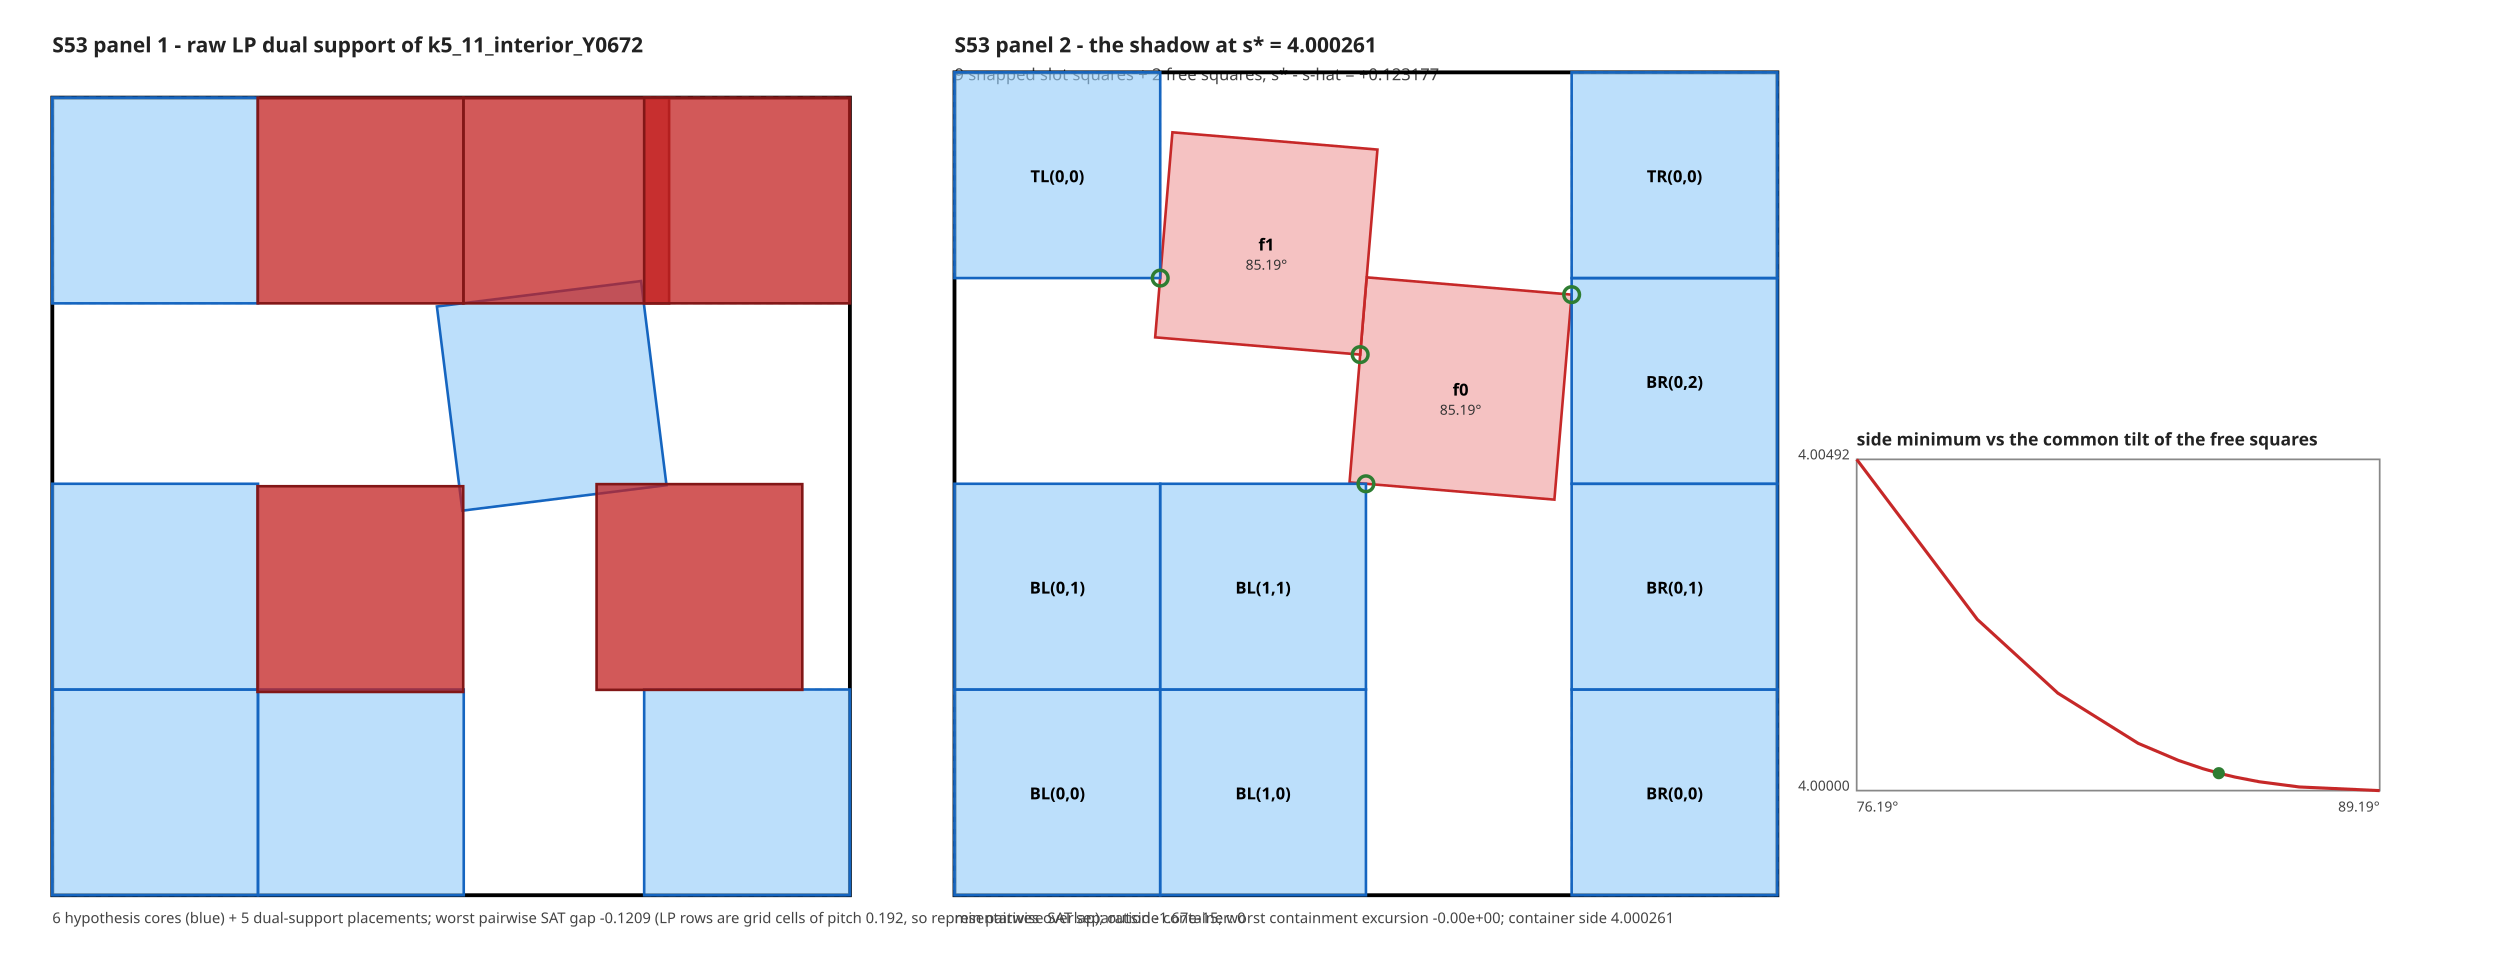
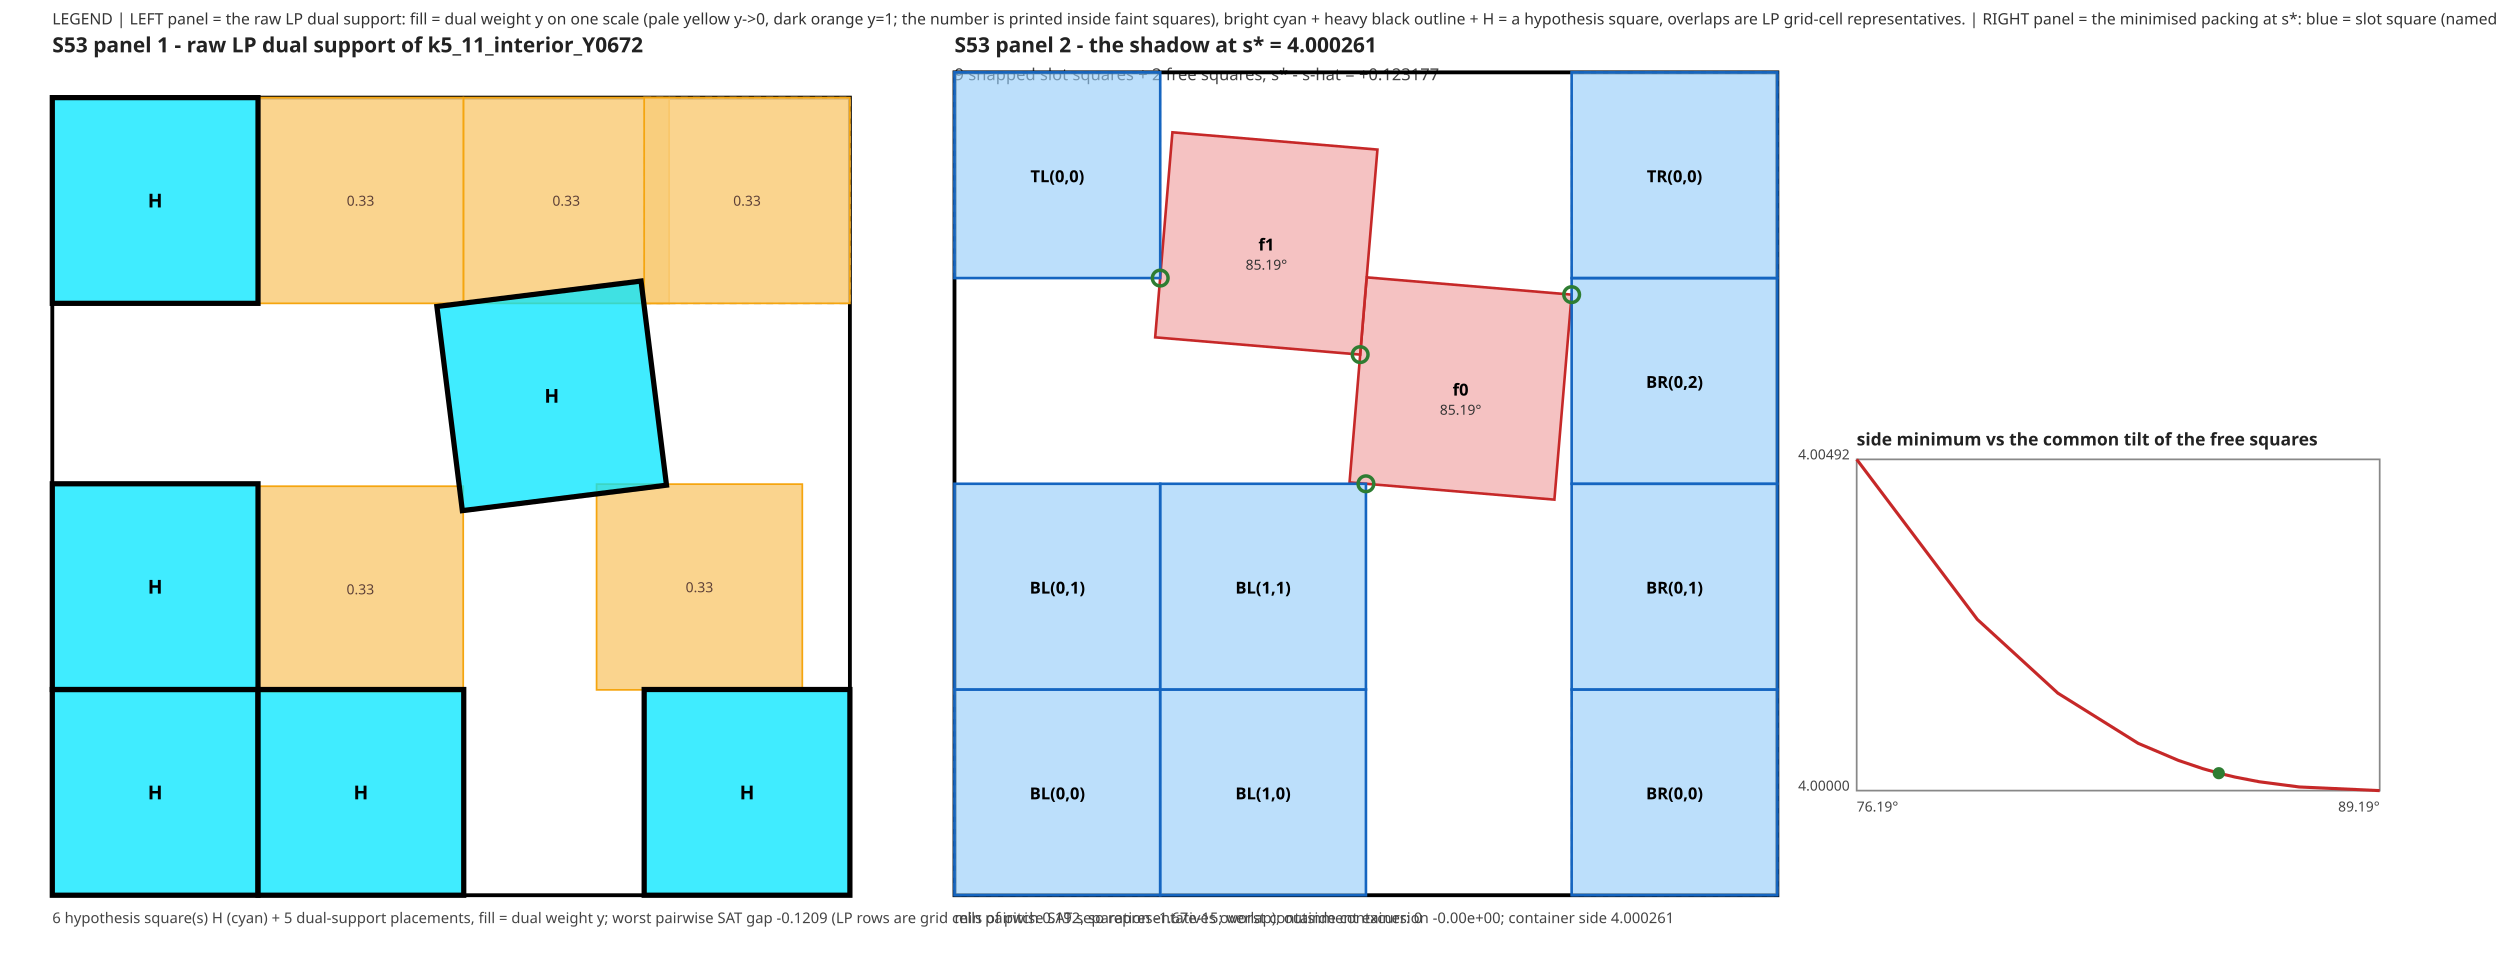
<svg xmlns="http://www.w3.org/2000/svg" width="1434" height="553" font-family="Segoe UI, sans-serif" style="background:#fff">
+   <text x="30.0" y="14.0" font-size="9" fill="#333" text-anchor="start">LEGEND  |  LEFT panel = the raw LP dual support: fill = dual weight y on one scale (pale yellow y-&gt;0, dark orange y=1; the number is printed inside faint squares), bright cyan + heavy black outline + H = a hypothesis square, overlaps are LP grid-cell representatives.  |  RIGHT panel = the minimised packing at s*: blue = slot square (named cell), red = free square (f-index + tilt), green ring = contact at gap &lt; 1e-6.</text>
  <text x="30.0" y="30.0" font-size="12" fill="#222" text-anchor="start" font-weight="bold">S53 panel 1 - raw LP dual support of k5_11_interior_Y0672</text>
  <rect x="30" y="56.0" width="457.5" height="457.5" fill="none" stroke="#000" stroke-width="2.2" />
  <rect x="30.0" y="395.5" width="118" height="118" fill="none" stroke="#bbb" stroke-width="1" stroke-dasharray="4,3" />
  <rect x="369.5" y="395.5" width="118" height="118" fill="none" stroke="#bbb" stroke-width="1" stroke-dasharray="4,3" />
  <rect x="30.0" y="56.0" width="118" height="118" fill="none" stroke="#bbb" stroke-width="1" stroke-dasharray="4,3" />
  <rect x="369.5" y="56.0" width="118" height="118" fill="none" stroke="#bbb" stroke-width="1" stroke-dasharray="4,3" />
-   <polygon points="30.0,513.5 148.0,513.5 148.0,395.5 30.0,395.5" fill="#90caf9" fill-opacity="0.60" stroke="#1565c0" stroke-width="1.5" />
-   <polygon points="30.0,395.5 148.0,395.5 148.0,277.5 30.0,277.5" fill="#90caf9" fill-opacity="0.60" stroke="#1565c0" stroke-width="1.5" />
-   <polygon points="30.0,174.0 148.0,174.0 148.0,56.0 30.0,56.0" fill="#90caf9" fill-opacity="0.60" stroke="#1565c0" stroke-width="1.5" />
-   <polygon points="148.0,513.5 266.0,513.5 266.0,395.5 148.0,395.5" fill="#90caf9" fill-opacity="0.60" stroke="#1565c0" stroke-width="1.5" />
-   <polygon points="369.5,513.5 487.5,513.5 487.5,395.5 369.5,395.5" fill="#90caf9" fill-opacity="0.60" stroke="#1565c0" stroke-width="1.5" />
-   <polygon points="265.2,292.9 382.3,278.3 367.7,161.2 250.6,175.8" fill="#90caf9" fill-opacity="0.60" stroke="#1565c0" stroke-width="1.5" />
-   <polygon points="147.7,396.9 265.7,396.9 265.7,278.9 147.7,278.9" fill="hsl(0,70%,45%)" fill-opacity="0.75" stroke="hsl(0,70%,30%)" stroke-width="1.5" />
-   <polygon points="342.2,395.7 460.2,395.7 460.2,277.7 342.2,277.7" fill="hsl(0,70%,45%)" fill-opacity="0.75" stroke="hsl(0,70%,30%)" stroke-width="1.5" />
-   <polygon points="265.8,174.0 383.8,174.0 383.8,56.0 265.8,56.0" fill="hsl(0,70%,45%)" fill-opacity="0.75" stroke="hsl(0,70%,30%)" stroke-width="1.5" />
-   <polygon points="369.5,174.0 487.5,174.0 487.5,56.0 369.5,56.0" fill="hsl(0,70%,45%)" fill-opacity="0.75" stroke="hsl(0,70%,30%)" stroke-width="1.5" />
-   <polygon points="265.8,174.0 265.8,56.0 147.8,56.0 147.8,174.0" fill="hsl(0,70%,45%)" fill-opacity="0.75" stroke="hsl(0,70%,30%)" stroke-width="1.5" />
-   <text x="30.0" y="529.5" font-size="8.5" fill="#444" text-anchor="start">6 hypothesis cores (blue) + 5 dual-support placements; worst pairwise SAT gap -0.1209 (LP rows are grid cells of pitch 0.192, so representatives overlap); outside container: 0</text>
+   <polygon points="147.7,396.9 265.7,396.9 265.7,278.9 147.7,278.9" fill="hsl(39,92%,73%)" fill-opacity="0.85" stroke="hsl(39,92%,51%)" stroke-width="1.0" />
+   <text x="206.7" y="340.9" font-size="8" fill="#5d4037" text-anchor="middle">0.33</text>
+   <polygon points="342.2,395.7 460.2,395.7 460.2,277.7 342.2,277.7" fill="hsl(39,92%,73%)" fill-opacity="0.85" stroke="hsl(39,92%,51%)" stroke-width="1.0" />
+   <text x="401.2" y="339.7" font-size="8" fill="#5d4037" text-anchor="middle">0.33</text>
+   <polygon points="265.8,174.0 383.8,174.0 383.8,56.0 265.8,56.0" fill="hsl(39,92%,73%)" fill-opacity="0.85" stroke="hsl(39,92%,51%)" stroke-width="1.0" />
+   <text x="324.8" y="118.0" font-size="8" fill="#5d4037" text-anchor="middle">0.33</text>
+   <polygon points="369.5,174.0 487.5,174.0 487.5,56.0 369.5,56.0" fill="hsl(39,92%,73%)" fill-opacity="0.85" stroke="hsl(39,92%,51%)" stroke-width="1.0" />
+   <text x="428.5" y="118.0" font-size="8" fill="#5d4037" text-anchor="middle">0.33</text>
+   <polygon points="265.8,174.0 265.8,56.0 147.8,56.0 147.8,174.0" fill="hsl(39,92%,73%)" fill-opacity="0.85" stroke="hsl(39,92%,51%)" stroke-width="1.0" />
+   <text x="206.8" y="118.0" font-size="8" fill="#5d4037" text-anchor="middle">0.33</text>
+   <polygon points="30.0,513.5 148.0,513.5 148.0,395.5 30.0,395.5" fill="#00e5ff" fill-opacity="0.75" stroke="#000000" stroke-width="3.0" />
+   <text x="89.0" y="458.5" font-size="11" fill="#000" text-anchor="middle" font-weight="bold">H</text>
+   <polygon points="30.0,395.5 148.0,395.5 148.0,277.5 30.0,277.5" fill="#00e5ff" fill-opacity="0.75" stroke="#000000" stroke-width="3.0" />
+   <text x="89.0" y="340.5" font-size="11" fill="#000" text-anchor="middle" font-weight="bold">H</text>
+   <polygon points="30.0,174.0 148.0,174.0 148.0,56.0 30.0,56.0" fill="#00e5ff" fill-opacity="0.75" stroke="#000000" stroke-width="3.0" />
+   <text x="89.0" y="119.0" font-size="11" fill="#000" text-anchor="middle" font-weight="bold">H</text>
+   <polygon points="148.0,513.5 266.0,513.5 266.0,395.5 148.0,395.5" fill="#00e5ff" fill-opacity="0.75" stroke="#000000" stroke-width="3.0" />
+   <text x="207.0" y="458.5" font-size="11" fill="#000" text-anchor="middle" font-weight="bold">H</text>
+   <polygon points="369.5,513.5 487.5,513.5 487.5,395.5 369.5,395.5" fill="#00e5ff" fill-opacity="0.75" stroke="#000000" stroke-width="3.0" />
+   <text x="428.5" y="458.5" font-size="11" fill="#000" text-anchor="middle" font-weight="bold">H</text>
+   <polygon points="265.2,292.9 382.3,278.3 367.7,161.2 250.6,175.8" fill="#00e5ff" fill-opacity="0.75" stroke="#000000" stroke-width="3.0" />
+   <text x="316.5" y="231.0" font-size="11" fill="#000" text-anchor="middle" font-weight="bold">H</text>
+   <text x="30.0" y="529.5" font-size="8.5" fill="#444" text-anchor="start">6 hypothesis square(s) H (cyan) + 5 dual-support placements, fill = dual weight y; worst pairwise SAT gap -0.1209 (LP rows are grid cells of pitch 0.192, so representatives overlap); outside container: 0</text>
  <text x="547.5" y="30.0" font-size="12" fill="#222" text-anchor="start" font-weight="bold">S53 panel 2 - the shadow at s* = 4.000261</text>
  <text x="547.5" y="46.0" font-size="9.5" fill="#444" text-anchor="start">9 snapped slot squares + 2 free squares; s* - s-hat = +0.123177</text>
  <rect x="547.496" y="41.5" width="472.0" height="472.0" fill="none" stroke="#000" stroke-width="2.2" />
  <rect x="547.5" y="395.5" width="118" height="118" fill="none" stroke="#bbb" stroke-width="1" stroke-dasharray="4,3" />
  <rect x="901.5" y="395.5" width="118" height="118" fill="none" stroke="#bbb" stroke-width="1" stroke-dasharray="4,3" />
  <rect x="547.5" y="41.5" width="118" height="118" fill="none" stroke="#bbb" stroke-width="1" stroke-dasharray="4,3" />
  <rect x="901.5" y="41.5" width="118" height="118" fill="none" stroke="#bbb" stroke-width="1" stroke-dasharray="4,3" />
  <polygon points="774.1,276.7 891.6,286.6 901.5,169.0 783.9,159.1" fill="#ef9a9a" fill-opacity="0.60" stroke="#c62828" stroke-width="1.5" />
  <text x="837.8" y="226.9" font-size="9.5" fill="#000" text-anchor="middle" font-weight="bold">f0</text>
  <text x="837.8" y="237.9" font-size="8" fill="#333" text-anchor="middle">85.19°</text>
  <polygon points="662.6,193.5 780.2,203.4 790.1,85.8 672.5,75.9" fill="#ef9a9a" fill-opacity="0.60" stroke="#c62828" stroke-width="1.5" />
  <text x="726.4" y="143.7" font-size="9.5" fill="#000" text-anchor="middle" font-weight="bold">f1</text>
  <text x="726.4" y="154.7" font-size="8" fill="#333" text-anchor="middle">85.19°</text>
  <polygon points="547.5,513.5 665.5,513.5 665.5,395.5 547.5,395.5" fill="#90caf9" fill-opacity="0.60" stroke="#1565c0" stroke-width="1.5" />
  <text x="606.5" y="458.5" font-size="9.5" fill="#000" text-anchor="middle" font-weight="bold">BL(0,0)</text>
  <polygon points="547.5,395.5 665.5,395.5 665.5,277.5 547.5,277.5" fill="#90caf9" fill-opacity="0.60" stroke="#1565c0" stroke-width="1.5" />
  <text x="606.5" y="340.5" font-size="9.5" fill="#000" text-anchor="middle" font-weight="bold">BL(0,1)</text>
  <polygon points="665.5,513.5 783.5,513.5 783.5,395.5 665.5,395.5" fill="#90caf9" fill-opacity="0.60" stroke="#1565c0" stroke-width="1.5" />
  <text x="724.5" y="458.5" font-size="9.5" fill="#000" text-anchor="middle" font-weight="bold">BL(1,0)</text>
  <polygon points="665.5,395.5 783.5,395.5 783.5,277.5 665.5,277.5" fill="#90caf9" fill-opacity="0.60" stroke="#1565c0" stroke-width="1.5" />
  <text x="724.5" y="340.5" font-size="9.5" fill="#000" text-anchor="middle" font-weight="bold">BL(1,1)</text>
  <polygon points="901.5,513.5 1019.5,513.5 1019.5,395.5 901.5,395.5" fill="#90caf9" fill-opacity="0.60" stroke="#1565c0" stroke-width="1.5" />
  <text x="960.5" y="458.5" font-size="9.5" fill="#000" text-anchor="middle" font-weight="bold">BR(0,0)</text>
  <polygon points="901.5,395.5 1019.5,395.5 1019.5,277.5 901.5,277.5" fill="#90caf9" fill-opacity="0.60" stroke="#1565c0" stroke-width="1.5" />
  <text x="960.5" y="340.5" font-size="9.5" fill="#000" text-anchor="middle" font-weight="bold">BR(0,1)</text>
  <polygon points="901.5,277.5 1019.5,277.5 1019.5,159.5 901.5,159.5" fill="#90caf9" fill-opacity="0.60" stroke="#1565c0" stroke-width="1.5" />
  <text x="960.5" y="222.5" font-size="9.5" fill="#000" text-anchor="middle" font-weight="bold">BR(0,2)</text>
  <polygon points="547.5,159.5 665.5,159.5 665.5,41.5 547.5,41.5" fill="#90caf9" fill-opacity="0.60" stroke="#1565c0" stroke-width="1.5" />
  <text x="606.5" y="104.5" font-size="9.5" fill="#000" text-anchor="middle" font-weight="bold">TL(0,0)</text>
  <polygon points="901.5,159.5 1019.5,159.5 1019.5,41.5 901.5,41.5" fill="#90caf9" fill-opacity="0.60" stroke="#1565c0" stroke-width="1.5" />
  <text x="960.5" y="104.5" font-size="9.5" fill="#000" text-anchor="middle" font-weight="bold">TR(0,0)</text>
  <circle cx="780.2" cy="203.4" r="4.5" fill="none" stroke="#2e7d32" stroke-width="2" />
  <circle cx="783.5" cy="277.5" r="4.5" fill="none" stroke="#2e7d32" stroke-width="2" />
  <circle cx="901.5" cy="169.0" r="4.5" fill="none" stroke="#2e7d32" stroke-width="2" />
  <circle cx="665.5" cy="159.5" r="4.5" fill="none" stroke="#2e7d32" stroke-width="2" />
  <text x="547.5" y="529.5" font-size="8.5" fill="#444" text-anchor="start">min pairwise SAT separation -1.67e-15; worst containment excursion -0.00e+00; container side 4.000261</text>
  <rect x="1064.992" y="263.496" width="300" height="190" fill="none" stroke="#888" />
  <text x="1065.0" y="255.5" font-size="10" fill="#222" text-anchor="start" font-weight="bold">side minimum vs the common tilt of the free squares</text>
  <path d="M1065.0,263.5 L1134.2,355.3 L1180.4,397.6 L1226.5,426.4 L1249.6,436.2 L1263.5,440.9 L1272.7,443.5 L1281.9,445.7 L1295.8,448.4 L1318.8,451.4 L1365.0,453.5" fill="none" stroke="#c62828" stroke-width="1.8" />
  <line x1="1065.0" y1="5200.4" x2="1365.0" y2="5200.4" stroke="#1565c0" stroke-dasharray="4,3" />
  <text x="1365.0" y="5197.4" font-size="8" fill="#1565c0" text-anchor="end"> s-hat</text>
  <circle cx="1272.7" cy="443.5" r="3.5" fill="#2e7d32" />
  <text x="1065.0" y="465.5" font-size="8" fill="#444" text-anchor="start">76.19°</text>
  <text x="1365.0" y="465.5" font-size="8" fill="#444" text-anchor="end">89.19°</text>
  <text x="1061.0" y="453.5" font-size="8" fill="#444" text-anchor="end">4.00000</text>
  <text x="1061.0" y="263.5" font-size="8" fill="#444" text-anchor="end">4.00492</text>
</svg>
